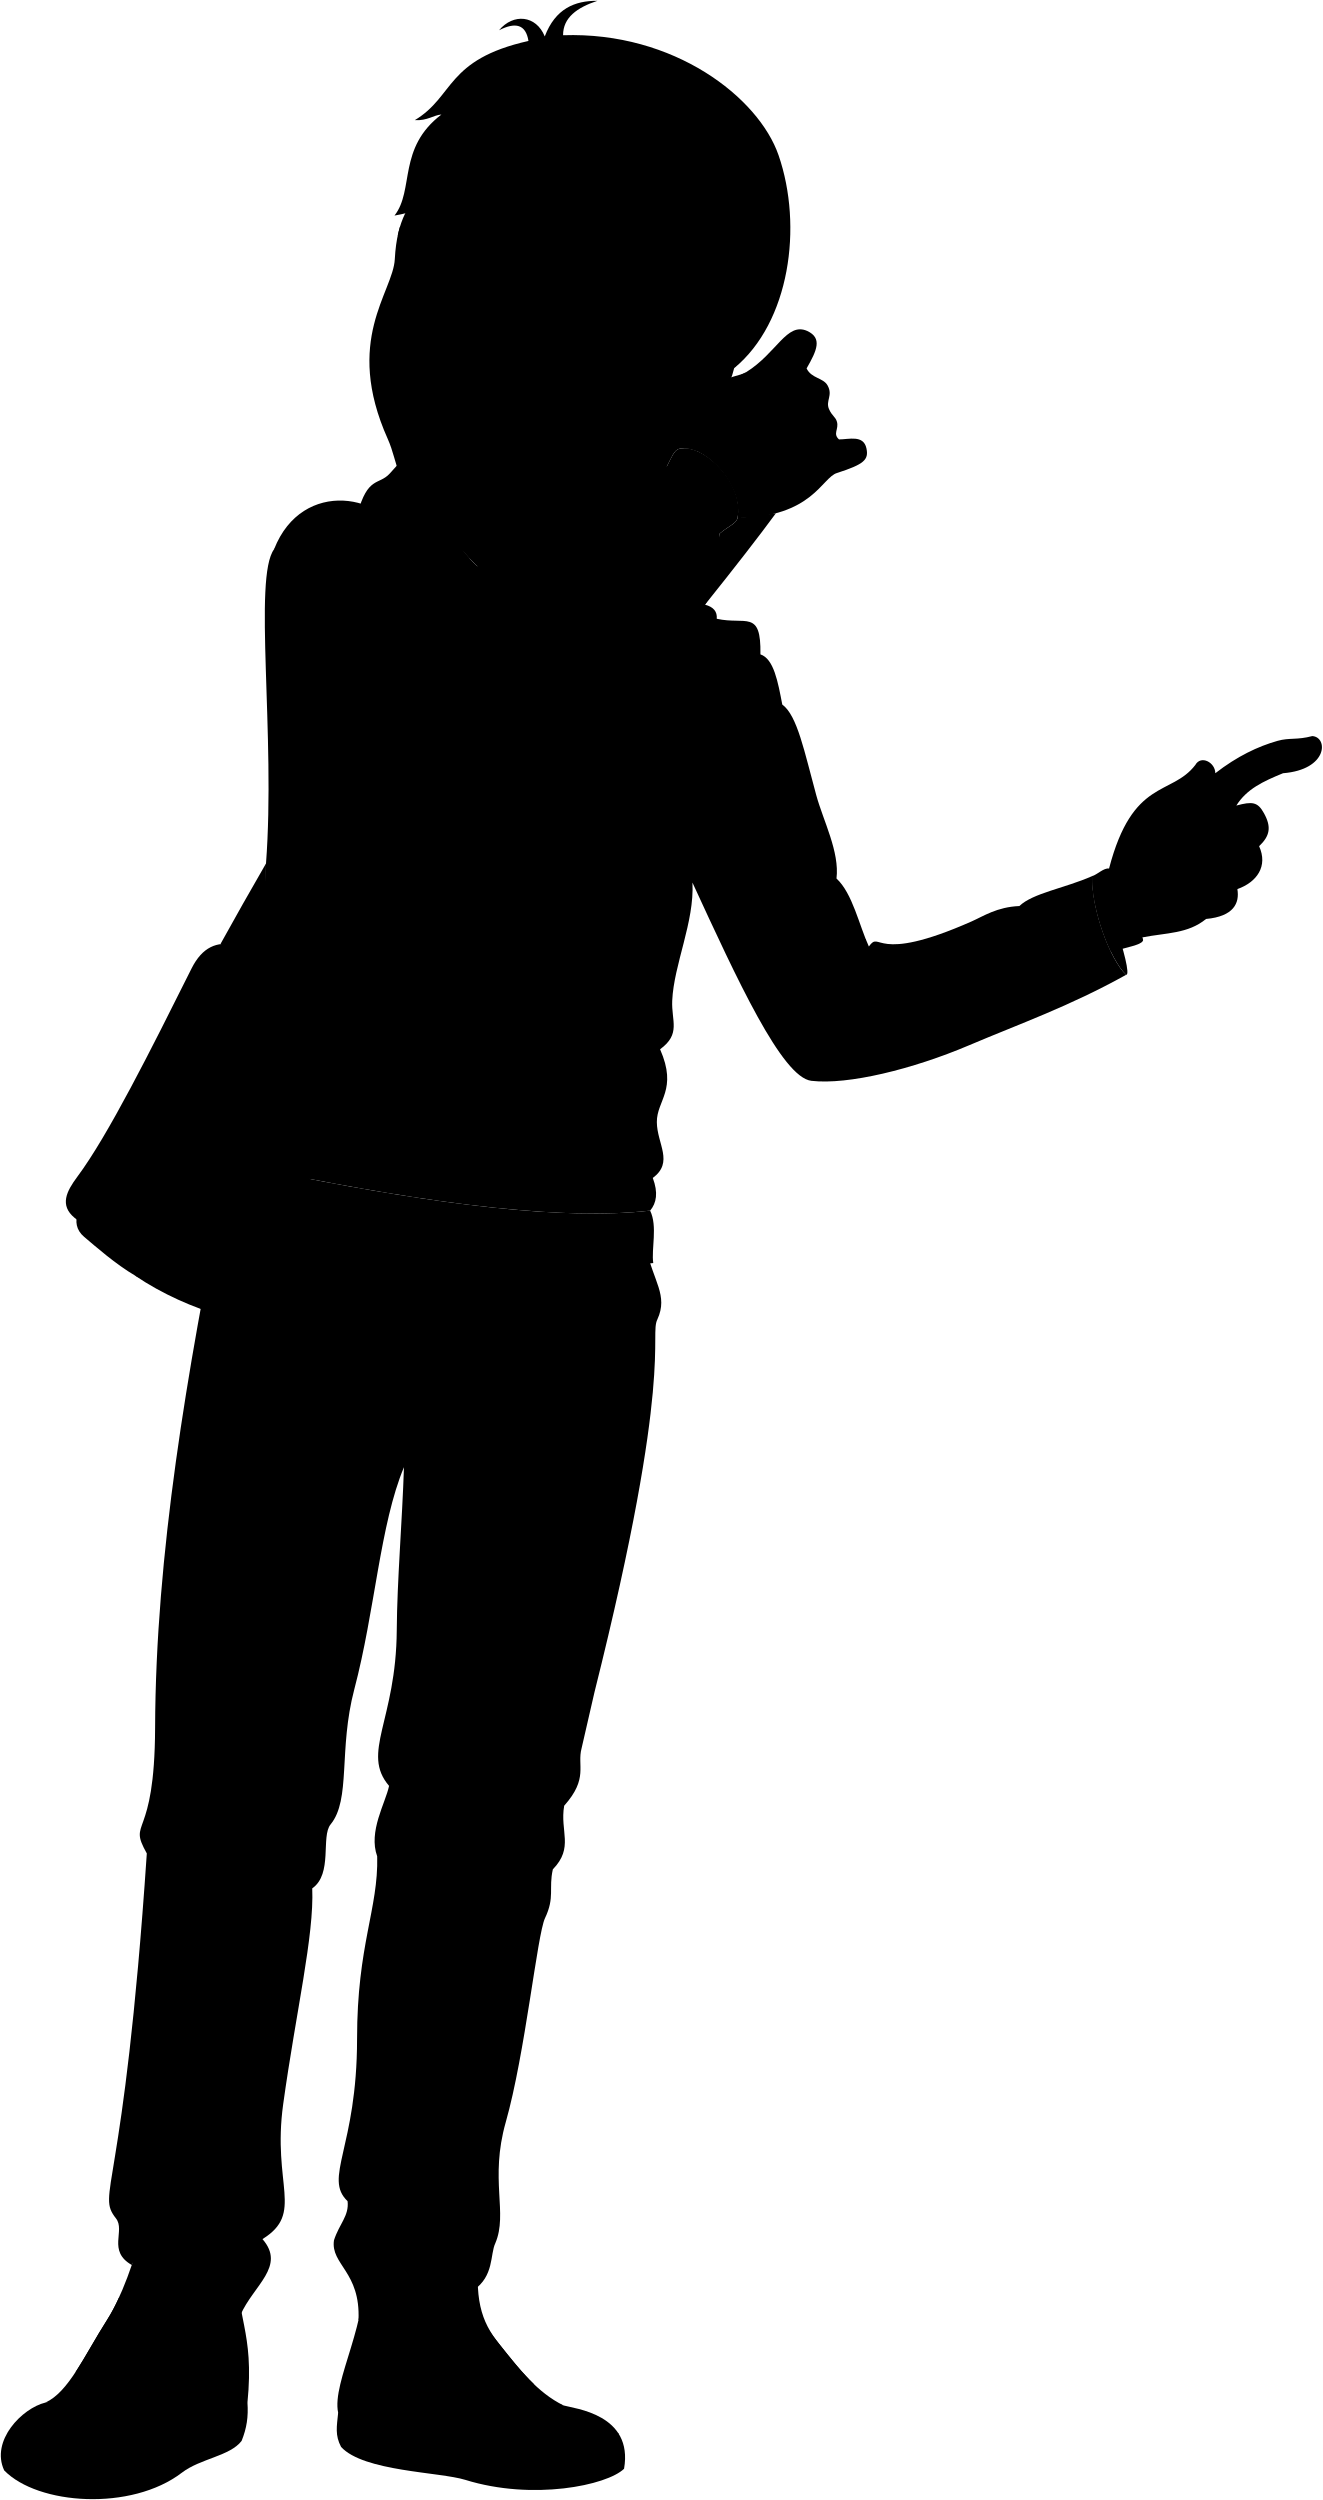
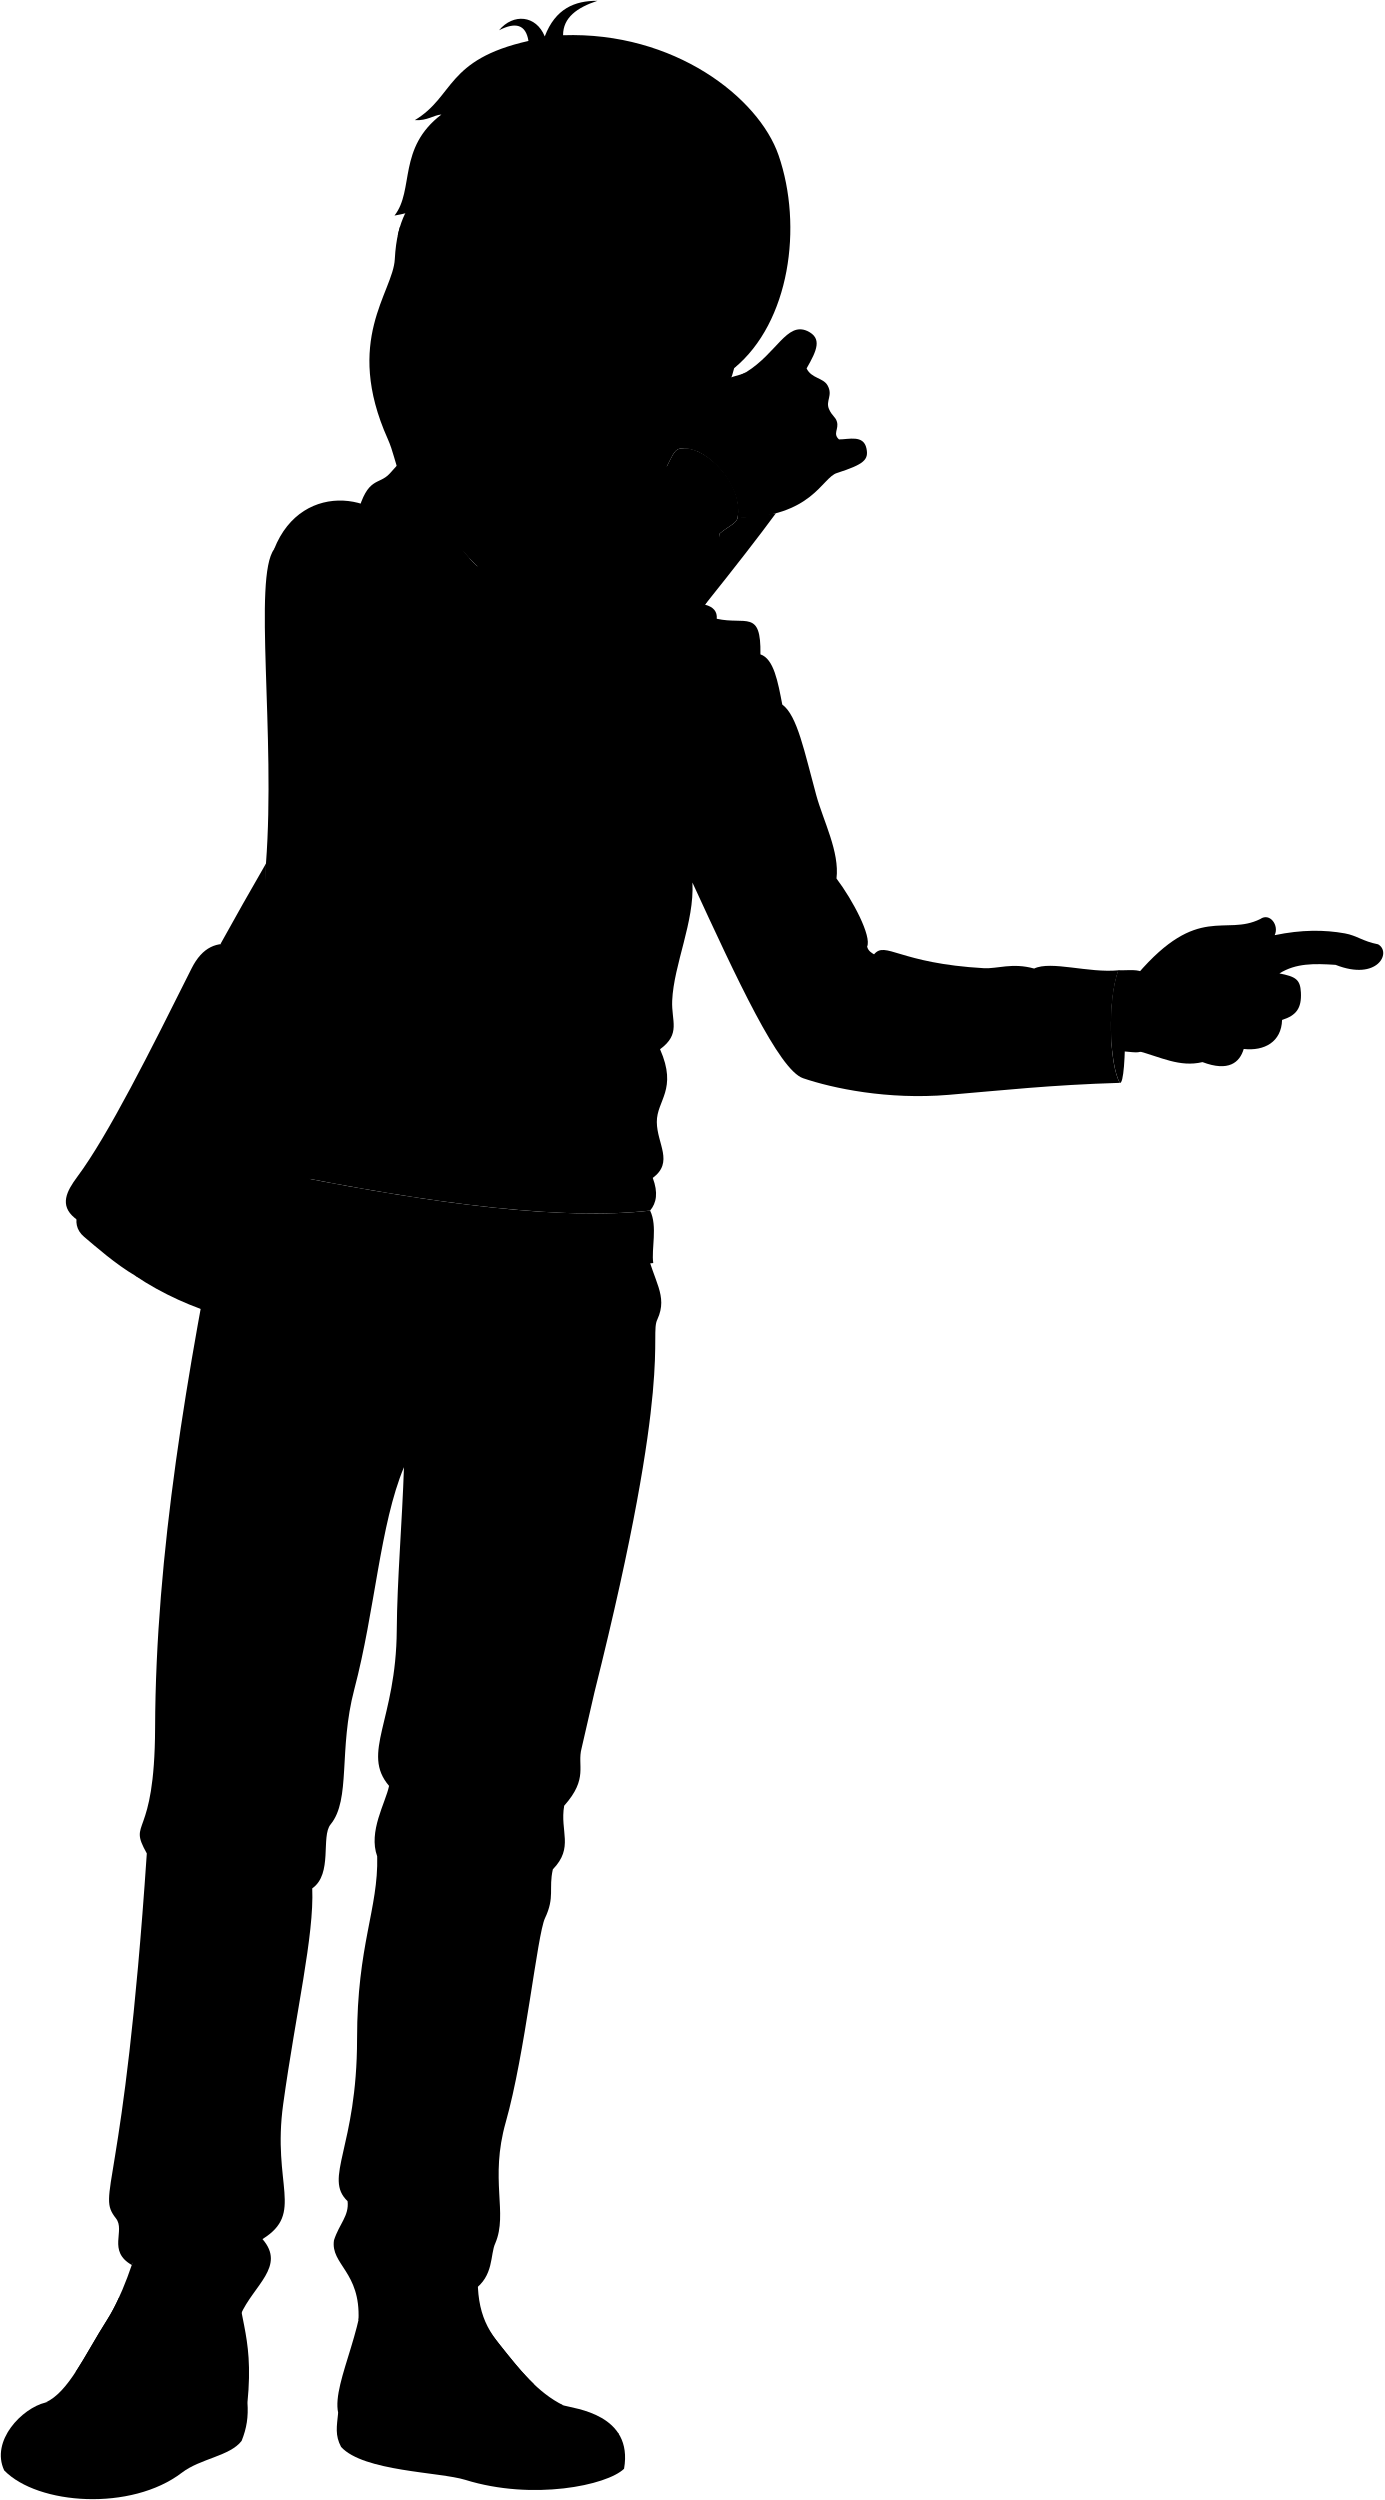
- <svg viewBox="0 0 1610.24 3043.34">
+ <svg viewBox="0 0 1684.87 3043.34">
  <g class="soleWhite">
    <path d="M686,2928.23c13.5,3.9,85.23,10.76,73.69,77.1-20.86,20.18-111.07,39.06-193.27,13.49-31.08-9.67-124-10.12-151.21-40.1-7.51-14.25-5.26-24.65-3.58-41.44C505.49,2905.2,610.08,2903.24,686,2928.23Z" />
    <path d="M301.24,2924.74c1.18,17.34-.81,31-7.14,46.69C279.83,2990,244,2992.81,221.53,3010c-61.7,47.32-175.52,39.46-216.45-2.72-16.75-36,21.7-75.66,50.21-82.56C105.48,2911.7,202.66,2917.93,301.24,2924.74Z" />
  </g>
  <g class="bennettShoe">
    <path d="M584.47,2734.17c-8.26,64,1.48,91.89,22.58,118.44,25.29,31.83,47.19,60,79,75.62-34.53.61-87.82,22.85-87.82,56.57-33.24-1.72-42.65-12.47-76.19-13.63-31.42-1.08-100-15.83-110.36-33.89-8.38-38,40.25-114.36,29.62-181.89C469.81,2729.83,546.32,2714.92,584.47,2734.17Z" />
    <path d="M288.69,2751.7c-2.54,69.44,21.3,85.06,12.55,173-13.12,14.59-48.29,29.12-69,37.29-26.25,10.35-44.78,27.63-65.62,34.17-6.18-43.25-51.39-75.87-111.31-71.46,28.43-12.86,47.15-56.87,75.34-101.1,16.32-25.6,33.56-70.93,45.69-121.52C216.91,2694.41,255.33,2717,288.69,2751.7Z" />
  </g>
  <g class="shoelace">
    <path d="M650.35,2902.67c-15-14.29-28.59-31.55-43.3-50.06-9.25-11.64-17.85-23.53-23.9-38.61-14,.4-36.14,3-48.82,10.33,6.86,34.74,22.41,62.29,52.58,90.21C596.09,2906,626.32,2901.62,650.35,2902.67Z" />
    <path d="M130.63,2823.64c-14.59,22.89-26.64,45.7-38.81,64.19,29.57,2.43,57.27,9.2,82.57,21.48,20.43-25.8,34.65-58.13,44.66-94.9a185.51,185.51,0,0,0-74.41-17.08A221.13,221.13,0,0,1,130.63,2823.64Z" />
  </g>
  <g class="converseLogo">
    <path d="M471.31,2924c32.36,4.32,38.09-69,3.33-74.67C442.1,2844,436.69,2919.36,471.31,2924Z" />
    <path d="M266.61,2904.77c-24.89,2.41-23.58-71,3.25-74.64C295,2826.76,293.26,2902.19,266.61,2904.77Z" />
  </g>
  <path class="bennettJeans" d="M786.85,1520.08c8.24,39.55,26.82,56.73,13.43,86-10.23,20.59,20.82,65.25-76.6,453.89L708,2128.19c-5.76,21.37,8.65,36.5-21.21,70-5.43,31.32,12.16,50.66-13.79,77.43-5.33,23.76,2.67,33.69-9.55,59.41-9.43,19.85-24.22,165.42-47.73,248.21-19.92,70.13,2.86,110.94-12.73,147.45-6.58,13.74-1.23,40-26.83,57.48-4.35-33.6-49.06-35.76-54.83-5.48-10.91,18.83-51.92,10.82-84.94,41.63,2.73-58.93-34.17-67.59-29.84-97.15,6.49-20.2,18.55-29.57,16.59-47.6-29.84-28.46,11.53-64.81,11.53-197.6,0-114.66,26-157.93,24.52-222.12-11.07-30.4,10.1-64.9,14.43-85.82-34.45-40.29,8.65-79.32,9.37-189.66.39-60,6.61-132,8.77-198.32-29.16,69.57-35.15,174.53-60.46,270.43-19.39,73.47-3.93,134-28.85,164.43-12.06,14.73,2.91,60.18-22.35,77.88,2.42,57.58-19.64,149.26-35.34,262.51-13.7,98.8,26,132.69-25.24,164.42,28.87,33.11-10.93,56.25-26.76,92.3-15.91-27.39-41.15-20.9-59.15-48.94,2.14-21.72-58.44-44.8-73.19-11.83-30-17.1-7.54-41.72-19.21-56.65-24.55-31.42,9.37-26.08,37.5-444.35-23.8-42.55,9.62-13,10.1-152.89.72-211.3,38.7-433.13,83.72-657Z" />
-   <path class="bennettJacketInner" d="M1329.57,1066.51c-1.23,39.15,21.71,102,41.33,120.15C1381,1187.38,1338.1,1060.66,1329.57,1066.51Z" />
+   <path class="bennettJacketInner" d="M1361.53,1181.19c-13.43,36.79-11.3,113.62,1.64,137C1372.55,1322.09,1371.46,1178.3,1361.53,1181.19Z" />
  <path class="bennettHoodieInner" d="M522.85,542.36l24.71,1.5c-21,39.86-10,98.6,24.69,136.64C511.25,651.58,496.15,605,522.85,542.36Z" />
  <g class="bennettHoodie">
    <path d="M435.24,625.21c12.38-45.71,25.71-34.28,39.05-48.57,10.15-10.87,23.09-29.23,48.56-34.28C499.05,590,536.23,650.69,599,706.16,530.22,702.41,473.17,679.44,435.24,625.21Z" />
    <path d="M791.4,1473.71c-107.08,12.4-264.38-9-425.48-40.74L341,1491.8c89.22,14.06,273.43,66.27,454.24,45.71C792.7,1520.63,800.72,1492.73,791.4,1473.71Z" />
-     <path d="M1350.08,1057.35c-6-1.31-14.83,7.61-20.51,9.16-.85,27,9.83,65.36,23,92.47,19.63-6.12,35.8-8.42,38.58-13.47C1395.71,1143.39,1354.64,1055.22,1350.08,1057.35Z" />
+     <path d="M1389.11,1182.81c-5.29-3.12-21.71-1.32-27.58-1.62-9.28,25.41-11.13,68.15-7.13,98,20.57.33,31.14,4,35.36.09C1394.76,1278.71,1394.11,1182.22,1389.11,1182.81Z" />
    <path d="M805.12,578.06c10.39-12.84,13-29.78,22-31.79,30-6.73,79.63,43.06,70.64,84.43-2,9.19-19.9,12.16-32.13,30.5Z" />
  </g>
-   <path class="bennettJacket" d="M811.88,567.6c23.18.45,103.35,84.3,46.32,168.5,10.3,2.67,15.11,8.37,14.32,17.15,35.44,7.88,54.15-11.82,53.17,43.34C942,802,947,830,952.29,857.67c18.37,13.28,27,57.89,41.37,110.33,8.61,31.46,28.57,69,24.63,101.46,19.56,18,27.58,57.14,39.4,82.75,14.78-20.69,4.93,22.66,125.11-30.54,14.47-6.4,30.78-17.55,58.12-18.72,16.37-15.75,55.16-21.67,88.65-36.44-1.23,39.15,21.71,102,41.33,120.15-69,38.42-129.91,59.74-191.06,85.73-68.95,29.31-147.67,48.51-192.09,43.34-35.89-4.17-90.59-123.79-144.81-241.34,2.55,48-22.66,99.49-24.63,143.82-1.1,24.84,10.84,40.39-14.77,59.11,21.67,49.25-4.12,62.08-3.94,88.65s21,48.74-4.93,68c6.72,17.92,4.56,30.53-3.27,39.77-121,14-306-15.14-488.29-53.56l20.7-369C335.62,895.1,308.07,703,333.68,668.56c34.45-87.7,137.88-67,156.6-8.89,27.58,1,29.55,19.7,42.36,22.65,10.83-9.85,34.85-4.05,32.51,13.79,3.61-6.7,9.34-7.91,16.07-6.52C581.22,637.69,783,549.72,811.88,567.6Z" />
+   <path class="bennettJacket" d="M1064,1161.75c14.11-16.78,29.85,11,133.83,16.88,15.8.9,34.73-7,61.06.42,20.48-9.84,66.17,5.68,102.61,2.14-13.43,36.79-11.3,113.62,1.64,137-85,2.6-142.09,9.06-208.3,14.61-74.67,6.25-141.35-8.06-177.15-20.21-29.56-10-80.56-120.7-134.78-238.25,2.55,48-22.66,99.49-24.63,143.82-1.1,24.84,10.84,40.39-14.77,59.11,21.67,49.25-4.12,62.08-3.94,88.65s21,48.74-4.93,68c6.72,17.92,4.56,30.53-3.27,39.77-121,14-306-15.14-488.29-53.56l20.7-369C335.62,895.1,308.07,703,333.68,668.56c34.45-87.7,137.88-67,156.6-8.89,27.58,1,29.55,19.7,42.36,22.65,10.83-9.85,34.85-4.05,32.51,13.79,3.61-6.7,9.34-7.91,16.07-6.52,0-51.9,201.8-139.87,230.66-122,23.18.45,103.35,84.3,46.32,168.5,10.3,2.67,15.11,8.37,14.32,17.15,35.44,7.88,54.15-11.82,53.17,43.34C942,802,947,830,952.29,857.67c18.37,13.28,27,57.89,41.37,110.33,8.61,31.46,28.57,69,24.63,101.46,20,26.47,43,70.35,37.29,82.89C1057,1158,1061.42,1160.11,1064,1161.75Z" />
  <path class="zipperDisplayLine" d="M588.86,866.4c-17.47,79.27-18.75,227.27-29.42,295.87-20.39,131.08-15,241.84-26,299.46" />
  <g class="clothesDisplayLine">
    <path d="M678.66,1541.77c7,34.47,41,52,89.09,60.36" />
    <path d="M441.11,1511.14c-16.49,24.66-50.46,33.36-105.22,17.4" />
    <path d="M513,1524.32c-11.14,27.84-3.21,51.7-15.54,74.26-15.93,24.16-4.12,54.86-14.93,76.27-14.28,28.32-2.11,69.82,6.8,101" />
    <path d="M575.41,1533.44c-14.86,15.67-6.32,55.2-18,73.14-14.31,22-5.4,52.51-11.14,61-20.31,30.15,7.69,68.16-68.91,57.31" />
    <path d="M598.19,2984.8c46.67,8.19,128.66,2.65,155.32-22.77" />
    <path d="M166.6,2996.2c-47.42,13.25-141.48,0-156-37.2" />
  </g>
  <g class="clothesOverlapLine">
    <path d="M538.64,2841.55c15.51-4.79,41.68-10.81,53.35-10" />
    <path d="M545.24,2859.07c15-5.58,43.57-12.46,57.25-12.32" />
    <path d="M554,2875.55c16.19-6.89,44.59-15.5,59.18-15.23" />
    <path d="M563.38,2889.09c14.46-10.05,41.37-15.7,60.34-15.7" />
    <path d="M574.52,2902.21c17.47-9.48,42.8-15.91,60.45-15.59" />
    <path d="M521.33,2781.7c9.37,14.43,6.42,26.94,13,42.63" />
    <path d="M185.29,2894c-27.1-12.82-54.63-21.21-82.76-23.42" />
    <path d="M194.31,2878.67c-27.23-12.87-54.9-21.32-83.69-21.8" />
    <path d="M201.79,2863.43c-27.93-12.63-55.49-20.6-82.73-20.91" />
    <path d="M208,2848.4c-27.23-12.8-54.08-20.51-80.48-19.87" />
    <path d="M213.75,2832.2c-26.76-10.6-52.71-17.64-77.39-18.29" />
    <path d="M219.05,2814.41c5.17-16.76,6-33.57,14.56-45.32" />
    <path d="M395.28,828c82.39,29.24,152,63.92,171.77,39.63,10.21-12.54,41.56,17.32,67.2-15.24,11.18-14.21,63.74-39.49,104.42-63.4" />
    <path d="M856.09,964c-11.08,33.33-7.78,76.76-13.15,110.37" />
    <path d="M716.5,1204.39c17.19,64.63,47.11,127,55,192.51" />
  </g>
  <g class="clothesFoldLine">
    <path d="M474.29,576.64c-4.76,6.51-6.8,21.85-1.41,29.44" />
    <path d="M743.12,613.67c44.31-17.37,89.17,26.86,15,96" />
    <path d="M581.22,689.59c-2.48,17,44.3,19.35,49.85,46.88" />
    <path d="M565.15,696.11c.17,17.31,4.72,48.1-24.73,42.52S556.6,707.81,565.15,696.11Z" />
    <path d="M532.64,682.32c-11.68,5.85-22.08,12.21-24.59,21.76" />
    <path d="M584.67,698.1c-5.53,14.78,9.59,30.26,9.59,43.33" />
    <path d="M431.48,636.85c21.51-4.84,41.58-.31,58.8,22.82-52.44,9-97.24,40.61-136.92,87.36" />
    <path d="M381.06,635.92c-14.31,1.86-38,19-47.38,32.64" />
    <path d="M431.17,702.83c-25.07,14.88-47.77,33.16-66.6,57" />
    <path d="M434,842.25A279.56,279.56,0,0,0,387.6,873.7" />
    <path d="M456.46,850.79c-24.75,19.65-46.78,41.72-65.44,66.8" />
    <path d="M490,909.81c-32.55,58.21-68.53,105-108.94,136.94" />
    <path d="M437.71,1031.5c-19.43,20.6-39.74,38-61.32,50.74" />
    <path d="M611.14,1202.46c-33.65,1.75-66.21.49-97.14-5.28" />
    <path d="M623,1414.57c-39-.66-111,1.33-153.3-12.55" />
    <path d="M766.42,1037.27a800.54,800.54,0,0,0-108.37,44.27" />
    <path d="M806.73,979.12A595.93,595.93,0,0,0,718.19,1026" />
    <path d="M872.52,753.25c-6.78-2.18-13.07-3-18.21-.78" />
    <path d="M925.69,796.59c-10.59-3.81-19.57-2.93-27.11-9.1" />
    <path d="M909.81,839c11.87,15.58,26.58,25.14,43.61,29.74" />
    <path d="M901.88,1044.54c42.79,36.15,113,71.36,120.93,53.52" />
    <path d="M1018.29,1069.46c-.16,11-2,22.15-7.38,20" />
-     <path d="M1057.69,1152.21c6.48,27.57,1.56,58.25-19,93.2" />
-     <path d="M1086.24,1171.41c1.37,17.38-.17,36.21-6.61,57.48" />
-     <path d="M1053.76,1142.94c2.69,8.36-32.39,6.25-75.23,71.42" />
-     <path d="M1059,1159c-25.24,22.67-46.71,54-64,95" />
-     <path d="M1240.92,1103c-4.53,4-3.8,7.74-9.31,11" />
-     <path d="M1204.15,1116.75c7.33,12.22,29.8,5.8,47.21,7.12" />
+     <path d="M1064,1161.75c6.48,27.57-4.78,48.71-25.37,83.66" />
+     <path d="M1097.59,1197.64c-4.15,16.93-11.51,34.34-24.28,52.53" />
+     <path d="M1055.58,1152.35c-10.61,20.55-27.83,5.56-77,62" />
+     <path d="M1064,1161.75c-9.84,35.89-49.43,76-69,92.25" />
+     <path d="M1258.92,1179.05c-5.55,2.36-6,6.15-12.27,7.5" />
+     <path d="M1219.68,1180.64c3.14,13.9,26.49,14.84,42.6,21.54" />
    <path d="M794.67,1433.94c-6.19,4.85-13.6,6.4-18.53,13.76" />
    <path d="M803.54,1277.32c-11.63,10.68-34.85,14.8-17.8,27.13" />
    <path d="M796,1233.85c-4.38,11.47-11.4,20.8-22.62,26.73" />
    <path d="M780.94,1334.61c-7.62-6.08-18.32-11.07-26.75-13.52" />
    <path d="M857.71,865.1c-7.65,29.34-11.75,58.61-9.6,87.73" />
    <path d="M883.75,896.63c-2.74,26.73-36.32,100.07-27.41,50.72" />
    <path d="M883.07,943.92c-7.64,16.54-15.65,30.11-24.68,35.64" />
    <path d="M572.87,1721.31c31.79,1.29,85.81,14.14,135.1,29.65" />
    <path d="M558.12,1765.39c39.26,16.32,89.65,38.54,133.82,64.11" />
    <path d="M441.11,1698.87q-71.73-13-141-19.24" />
    <path d="M437.1,1746.15c-43.6,2.29-86.85,10.46-129.83,23.24" />
    <path d="M650.27,1925.67C611.38,2019,551.11,2126,481.39,2106.8" />
    <path d="M670.3,2178.93c-44.88,17.63-128,8-164.07-28" />
    <path d="M686.79,2198.2c-18.09,25.61-156.74-1.64-26.1,54.46" />
    <path d="M636.64,2282.31c-25.36-18.81-51.3-17.77-77.73.8" />
    <path d="M473.62,2174c8,6.83,18.19,11.89,29.4,16.11" />
    <path d="M388.81,2166.1c-52.09,29.66-146.44,30.46-183.31-16.83" />
    <path d="M208.71,2192.55c48.08,28.85,93.77,56.1-13.63,46.48" />
    <path d="M379.19,2194.15c-30.45,29.66-110.59,12-8.81,64.92" />
    <path d="M349.54,2281.51c-19.23-27.25-105.18-40.59-76.14-4.81" />
    <path d="M523.06,2207c76.39,58.36,29,72-48.09,35.26" />
    <path d="M459.19,2259.86c6.42,10,15.25,17.44,27.81,20.85" />
    <path d="M178.71,2256.26c7.83,6.49,19.23,11.12,32.4,14.83" />
    <path d="M442.12,2639.75c46.69,53,119.19,83.35,150.45,55.3" />
    <path d="M423.14,2679.58c33.4,29.09,95.71,35.5,37.2,45.92" />
    <path d="M441.11,2769.58c38.73-27.7,81.91-30.39,127.43-20" />
    <path d="M329.5,2689.44c-58,33-123.92,42.57-171.28-5.61" />
    <path d="M319.52,2725.73c-29.29,15.8-69.1,17.12-30.83,26" />
  </g>
  <g class="bag">
    <g class="bagStrapDark">
      <path d="M319,1159.1,268.49,1149q26.67-48.26,55.32-97.84c-1,38.44.43,79.06-4.85,107.93" />
      <path d="M811.87,567.6c5.43-10.14,8.6-19.84,15.26-21.33,6.26-1.41,13.4-.34,20.67,2.61C887.87,449.6,709.4,511.24,727,620.54c5-2.2,10.36-4.49,16.08-6.87,8.25-20.63,24.75-17.19,37.82-25.44C794.67,579.55,802.78,566,811.87,567.6Z" />
    </g>
    <path class="bagStrapLight" d="M897.77,630.7c-1.49,6.86-11.84,10.25-22.08,19.16,2,22.59.08,47.43-7.52,66.18-5.43,12.13-62.11,33.75-129.5,72.9C631.89,914.39,500.56,1064.33,393,1183.35l60.21,38.12c178.75-207.62,410.35-486.15,491.28-596.62Z" />
    <path class="bagLight" d="M393,1183.35c18.54,7.18,54.72,31.89,60.21,38.12,13.19,15-69.79,200.77-133.76,344-16.7,37.36-31.9,40.88-50,36-32.94-9-72.38-26.41-104.59-48.3Z" />
    <path class="bagDark" d="M393,1183.35c-52.1,75.32-138.48,258.65-180.7,343.09-9.16,18.32-30.17,36.79-47.47,26.64-24.15-14.15-48.38-35.58-62.45-47.46-10-8.43-11.08-19.32-7.5-29.15C219.44,1260.2,319.39,1159.78,393,1183.35Z" />
    <path class="bagMedium" d="M393,1183.35c-41.64-7.49-121.52,174.3-197.3,310-16.51,27.77-31.44,39.91-47.46,28.31-21.78-15.77-44.78-28.63-57.46-39.14-18.56-15.37-9.78-32.37,3.33-50,37.47-50.28,89.18-153.7,139-253.41,13.42-26.87,31.33-33,52.46-29.15C317.25,1155.75,354.24,1167.43,393,1183.35Z" />
  </g>
  <g class="eye">
    <circle class="sclera" cx="613.89" cy="359.58" r="131.3" />
    <g class="irisDarkBrown">
      <ellipse cx="508.05" cy="332.46" rx="21.69" ry="21.42" transform="translate(84.55 767.55) rotate(-78.97)" />
      <ellipse cx="651.45" cy="382.91" rx="21.69" ry="21.42" transform="translate(151.01 949.1) rotate(-78.97)" />
    </g>
    <g class="pupil">
      <ellipse cx="506.48" cy="332.67" rx="8.44" ry="8.33" transform="translate(83.09 766.18) rotate(-78.97)" />
      <ellipse cx="649.88" cy="383.12" rx="8.44" ry="8.33" transform="translate(149.55 947.73) rotate(-78.97)" />
    </g>
  </g>
  <g class="skinEastAsian">
-     <path d="M1597.5,896.05c-18.74,5-27.78,1.71-42.24,5.8-24.1,6.81-49.3,18.85-75.82,39.43,0-13.12-17.5-22.49-24.37-10-29.36,38.11-76.21,15.62-105,126.07,8,31.42,27.57,71.93,40.81,83.73,28.95-5.66,55.18-4.24,77.3-22.39,33.73-3.12,41-19.34,38.11-36.36,23.77-8.46,37.52-27.81,26.48-52.22,13.12-12.5,15.24-23.24,5.91-40.13-7.71-14-14.26-14.49-33.64-9.35,12.57-20.09,32.48-29.36,56.84-39.35C1616.87,936.91,1616.87,897.3,1597.5,896.05Z" />
+     <path d="M1677.63,1149.56c-19-3.73-25.71-10.65-40.5-13.32-24.64-4.44-52.57-4.67-85.44,2.19,5.76-11.79-5.85-27.88-17.51-19.67-43.1,21.38-75.34-19.38-149.64,67.26-6.65,11.52-8.2,86.6,0,93.15,28.5,7.61,51.46,20.38,79.29,13.77,31.69,12,45.32.6,50.19-16,25.08,2.81,45.92-8.55,46.7-35.32,17.27-5.48,23.89-14.2,22.92-33.48-.81-15.94-6.47-19.28-26.15-23.15,20.11-12.55,42.07-12.14,68.35-10.44C1677.12,1194.77,1694.49,1159.17,1677.63,1149.56Z" />
    <path d="M581.22,689.59c4.49-8.23,22.31-5.78,49.14-19.54,32.42-16.63,51.08-29.53,96.68-49.51.8-20,37.76-68.81,55.39-101.17,0,0-259.57,79.11-260.32,87.46C532.14,633.81,553.22,662.11,581.22,689.59Z" />
    <path d="M480.61,315.43c5.23-99.33,64-73.27,74.25-184.23,194.85-94.27,446,182.31,338.85,317-11.35,46.63-38.75,52.36-48.12,65.21-10.15,13.94-37.35,31.6-47.22,9-32.86,57-87.7,81.21-152.81,88.9-57.95,6.83-82.56,16.46-126.94-3.55-38.07-17.16-33.2-43.48-46.58-73.38C418.09,413.83,478.48,356,480.61,315.43Zm77.88,29.95c-14.14-24.49-48-27.7-62.09-23,12.9,16.33,26.06,20,54.68,23.85C554,346.61,561.72,351,558.49,345.38Zm78.6,29.89c13.64,8.38,35.76,21,65,18.06-8.74-9-39.28-35.53-69.41-21.35C626.17,375,634.55,373.7,637.09,375.27Z" />
    <path d="M1054.73,545.74c-3.58-16.66-21.32-10.82-33.37-10.82-7.86-7,0-12.41-2.51-21.42-1.7-6.2-5.91-6.87-9.69-15.55-4.4-10.12,5.17-16.64-1.78-28.85-5.35-9.41-19.63-8.31-25.48-20.61,12.72-22.12,19.26-36.88.85-45.57-25-11.25-37,26.88-74.48,50.17-16,9.59-55-.45-75.62,92.59,29.63,0,71.93,46.43,65.12,85,91.55-1.2,102.71-49.59,121.25-54.92C1052,565.09,1057.72,559.67,1054.73,545.74Z" />
  </g>
  <g class="skinOverlapLine">
-     <path d="M1479.44,941.28c1.85,17.18-9.55,36.51-39.78,47.17-7.22,3.38-9.19,17.76-19,25.1" />
-     <path d="M1532.78,1030.11c-37.9,32.48-60.06,30.58-84.55,28.75-15.92-14.7.61-39.18,34.89-41,5.09-8.44,13.38-14.52,23.88-19" />
-     <path d="M1506.3,1082.33c-28.69,12.48-42.15,7.75-63,8.36-16.53-2.45-12.24-28.16,4.9-31.83" />
-     <path d="M1468.19,1118.69c-16.59,1.28-23.5-3.21-34.2-3.55-14.51-3.8-6.56-25.55,9.34-24.45" />
+     <path d="M1551.69,1138.43c-5.87,16.25-24.59,28.63-56.43,25-8-.14-16,11.92-28.07,14.23" />
+     <path d="M1560.68,1241.66c-48.31,12.57-67.39,1.15-88.59-11.24-7.87-20.19,17.73-35,49.34-21.56,8.28-5.36,18.4-7.19,29.78-6.59" />
+     <path d="M1514,1277c-31.25-1.36-41.28-11.52-60.25-20.1-13.79-9.45,1.34-30.68,18.36-26.46" />
+     <path d="M1463.79,1292.94c-15.47-6.12-19.71-13.18-29.18-18.19-11.37-9.77,5.31-25.84,19.12-17.87" />
  </g>
  <g class="skinFoldLine">
    <path d="M877.17,476.9c5.57-7.32,17.27-16.88,31.1-23.81" />
-     <path d="M1505.05,980.63a52,52,0,0,1-11.92,10" />
+     <path d="M1557.45,1185a51.75,51.75,0,0,1-15.1,3.79" />
    <path d="M838.64,434.1c27.75-43,60.68-5.51,37.9,31.16" />
    <path d="M832.22,448.39c14.85,18.17-21.86,33.76-11.4,41.42,7.4,5.42,4.26-9.95,26.16-16,18.55-5.09,19.89-31.45,5.67-29.24" />
  </g>
  <g class="skinCreaseLine">
-     <path d="M1432.92,1075.87c-9.25,6.5-20.65,12.63-34.58,18.27" />
-     <path d="M1465,994.14a81,81,0,0,1,2.82,26.17" />
+     <path d="M1450.87,1239a173,173,0,0,1-39.09,1.25" />
+     <path d="M1515.55,1179.61a81.07,81.07,0,0,1-8.94,24.76" />
  </g>
  <path class="lipMaleMedium__noStroke" d="M532.55,486.1c8,6.29,14.64,9.95,29,9.32,10.91,7.49,30.45,11.1,46.23,22.65C595,526.39,579,567.21,535.2,554.85c-48.61-25.62-5.47-49.88-24.44-74.7C519.1,487.2,525.64,485,532.55,486.1Z" />
  <path class="mouthInner" d="M607.74,518.07c-17.19-4.55-30.37-15.56-47.45-13.78-13.17,1.37-16.52.83-21.56-4.2-5.4-5.37-13.08-10.65-20.08-12.72,4.78,12.56-4.51,34,20.09,43.38C571,543,585.66,526.78,607.74,518.07Z" />
  <path class="teeth" d="M596.47,514.15c-12.16-5-23-11.23-36.18-9.86s-16.52.83-21.56-4.2A57.79,57.79,0,0,0,524,489.46c-1.63,5.72-2.26,11.52-.37,14.05C537.66,522.33,576.67,522.35,596.47,514.15Z" />
  <g class="lipOverlapLine">
    <path d="M616.83,518.83a28.37,28.37,0,0,1-9.09-.76" />
    <path d="M518.65,487.37c-5.57-2.29-10.39-8.15-10.17-14.59" />
  </g>
  <g class="lipEdgeLine">
    <path d="M561.51,495.42c-14.33.63-21-3-29-9.32" />
    <path d="M568.68,553.11c-35.17,14.46-53.22-11.68-56-21.7" />
  </g>
  <g class="cheekLine">
    <path d="M519.41,440.31c-4.18,2.46-6,5.37-8.11,8.14" />
    <path d="M606.15,454.54c7.07,5.44,16.36,34.87,25.61,56.17" />
  </g>
  <g class="noseLine">
    <path d="M530.17,427.55c-7.33,4.26-18.3,14.71-5,31.93" />
    <path d="M606.15,454.54c5.72,5.84,4.49,22.81-8.87,24.67" />
    <path d="M584.9,474c-18.63-4.44-23.44,3.55-40.28-1.76-15.6-4.92-18.83-17.48-19.63-21.7" />
  </g>
  <g class="eyeFoldLine">
    <path d="M689.74,407.05c-14.59,6.1-38,3.16-48.61-11.09" />
    <path d="M538.13,361.67c-15.54,2.66-31.9-.93-38.84-11.22" />
  </g>
  <g class="eyeCornerLine">
    <path d="M702.05,393.33a42.3,42.3,0,0,0,19.1,9.77" />
    <path d="M485.52,325.9c4.76-1.3,7.65-2.88,10.88-3.54" />
  </g>
  <path class="eyeCreaseLine" d="M496.94,316.68c10.36-7.32,41.7-9,55.65,12.47" />
  <g class="eyebrowBlack">
    <path d="M634.16,316.08c18.23,36.27,67,18.11,99.17,55.41C713.54,322.44,676.8,337.88,634.16,316.08Z" />
    <path d="M486.84,276.25q-1.48,4.9-2.66,10.46c49.69-8.32,67.67,27.53,91.64,6.54C541.52,288.47,522.09,261.78,486.84,276.25Z" />
  </g>
  <path class="hairBlack" d="M685.44,42.89C820.67,38.28,923.53,118.73,947.78,189c29.85,86.54,13.69,203.38-54.07,259.19,9.21-29.4-20.09-83.06-60.58-27.44-6.64,2.37-17.8.6-28.45-3.87,9.91-30.88,8.26-16.79-.35-49.07-29.23-10.54-53-25.17-70.07-44.93,10.92,14.67,19.24,28.38,22.89,40.35-49.43-47-120.95-29.43-147.63-80.4,4.51,14.65,6.94,28.07,2.58,37.49-14.92-38.06-68.93-55.9-37.54-123-17.31,37.44-50.22,57.51-94.33,65.1,24.37-31.13,3.43-82.16,57.14-123-9.65.68-16.94,7.7-32.45,6.86,48.43-29,37.48-73.73,138.39-96.43-3.21-20.27-15.9-23.25-35.82-13,17.4-20.95,45.17-18.37,55.67,7.5C676,10.56,699.66.75,727.22,1,702.47,9.21,685.42,21.36,685.44,42.89Z" />
  <path class="hairOverlapLine" d="M804.33,367.84c6.57,3.5,19.35,11.1,25.1,22.72,1.25-16.34-7.7-30-13.32-38.06" />
</svg>
